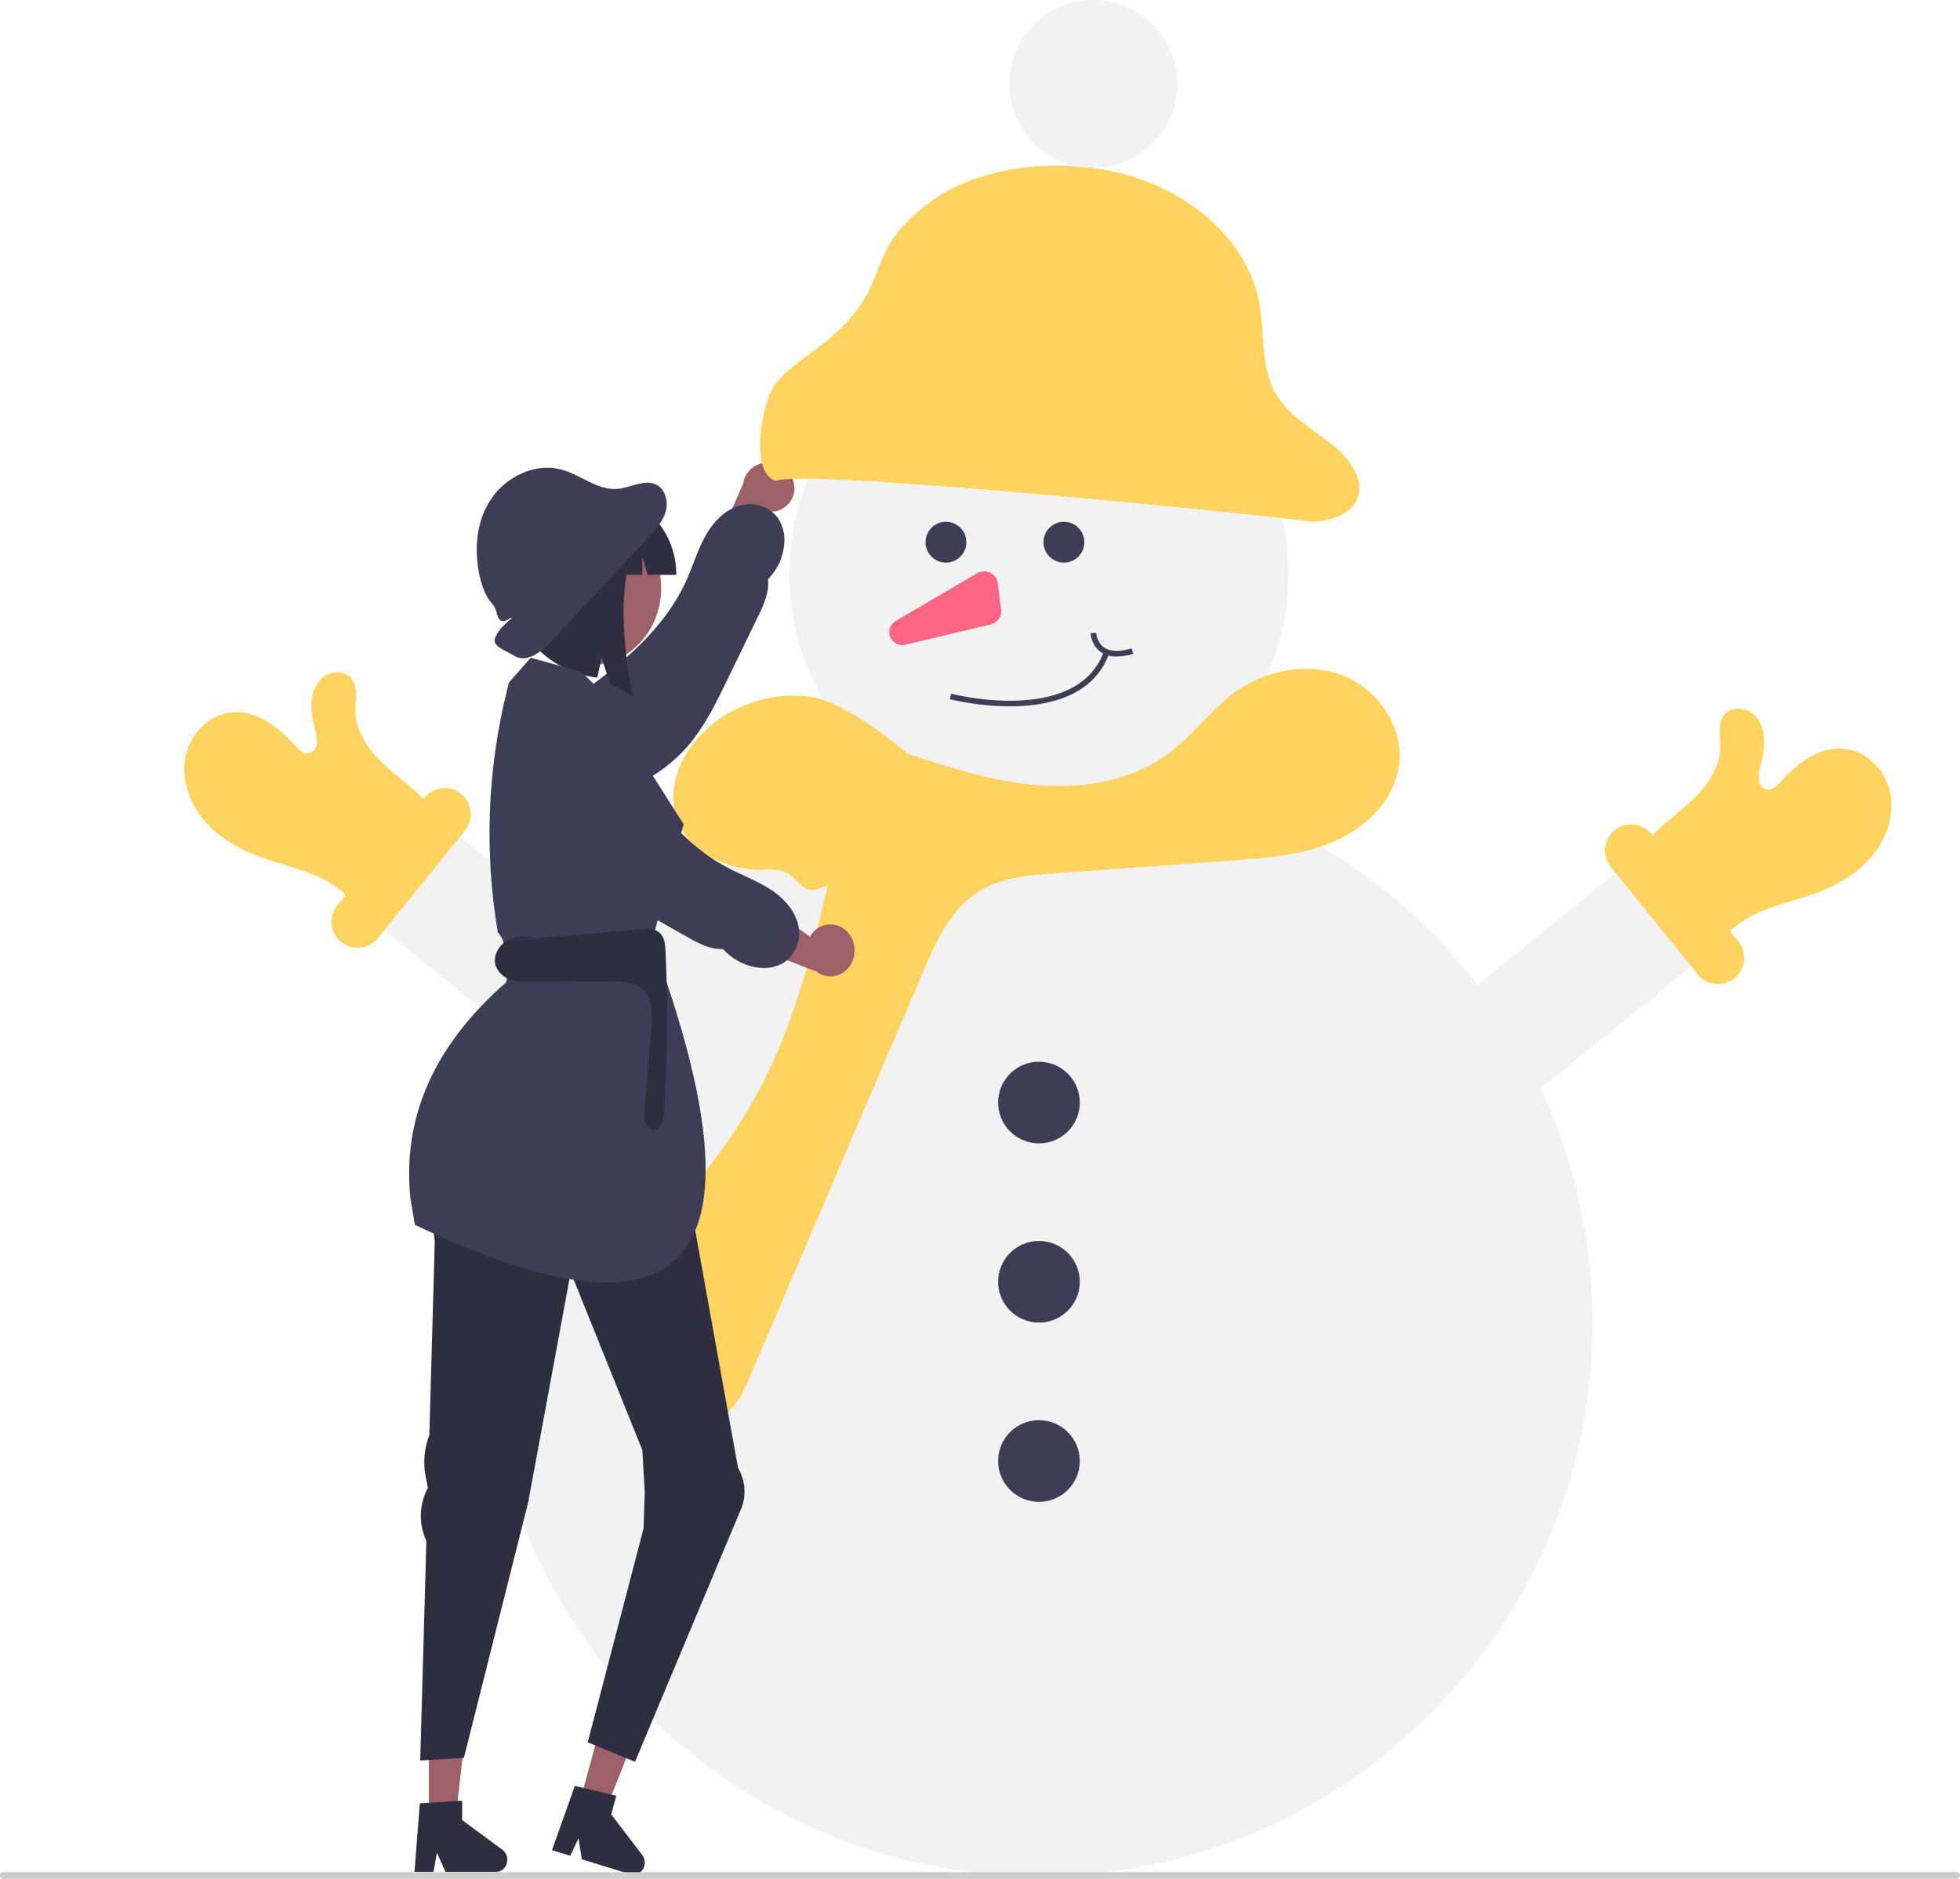
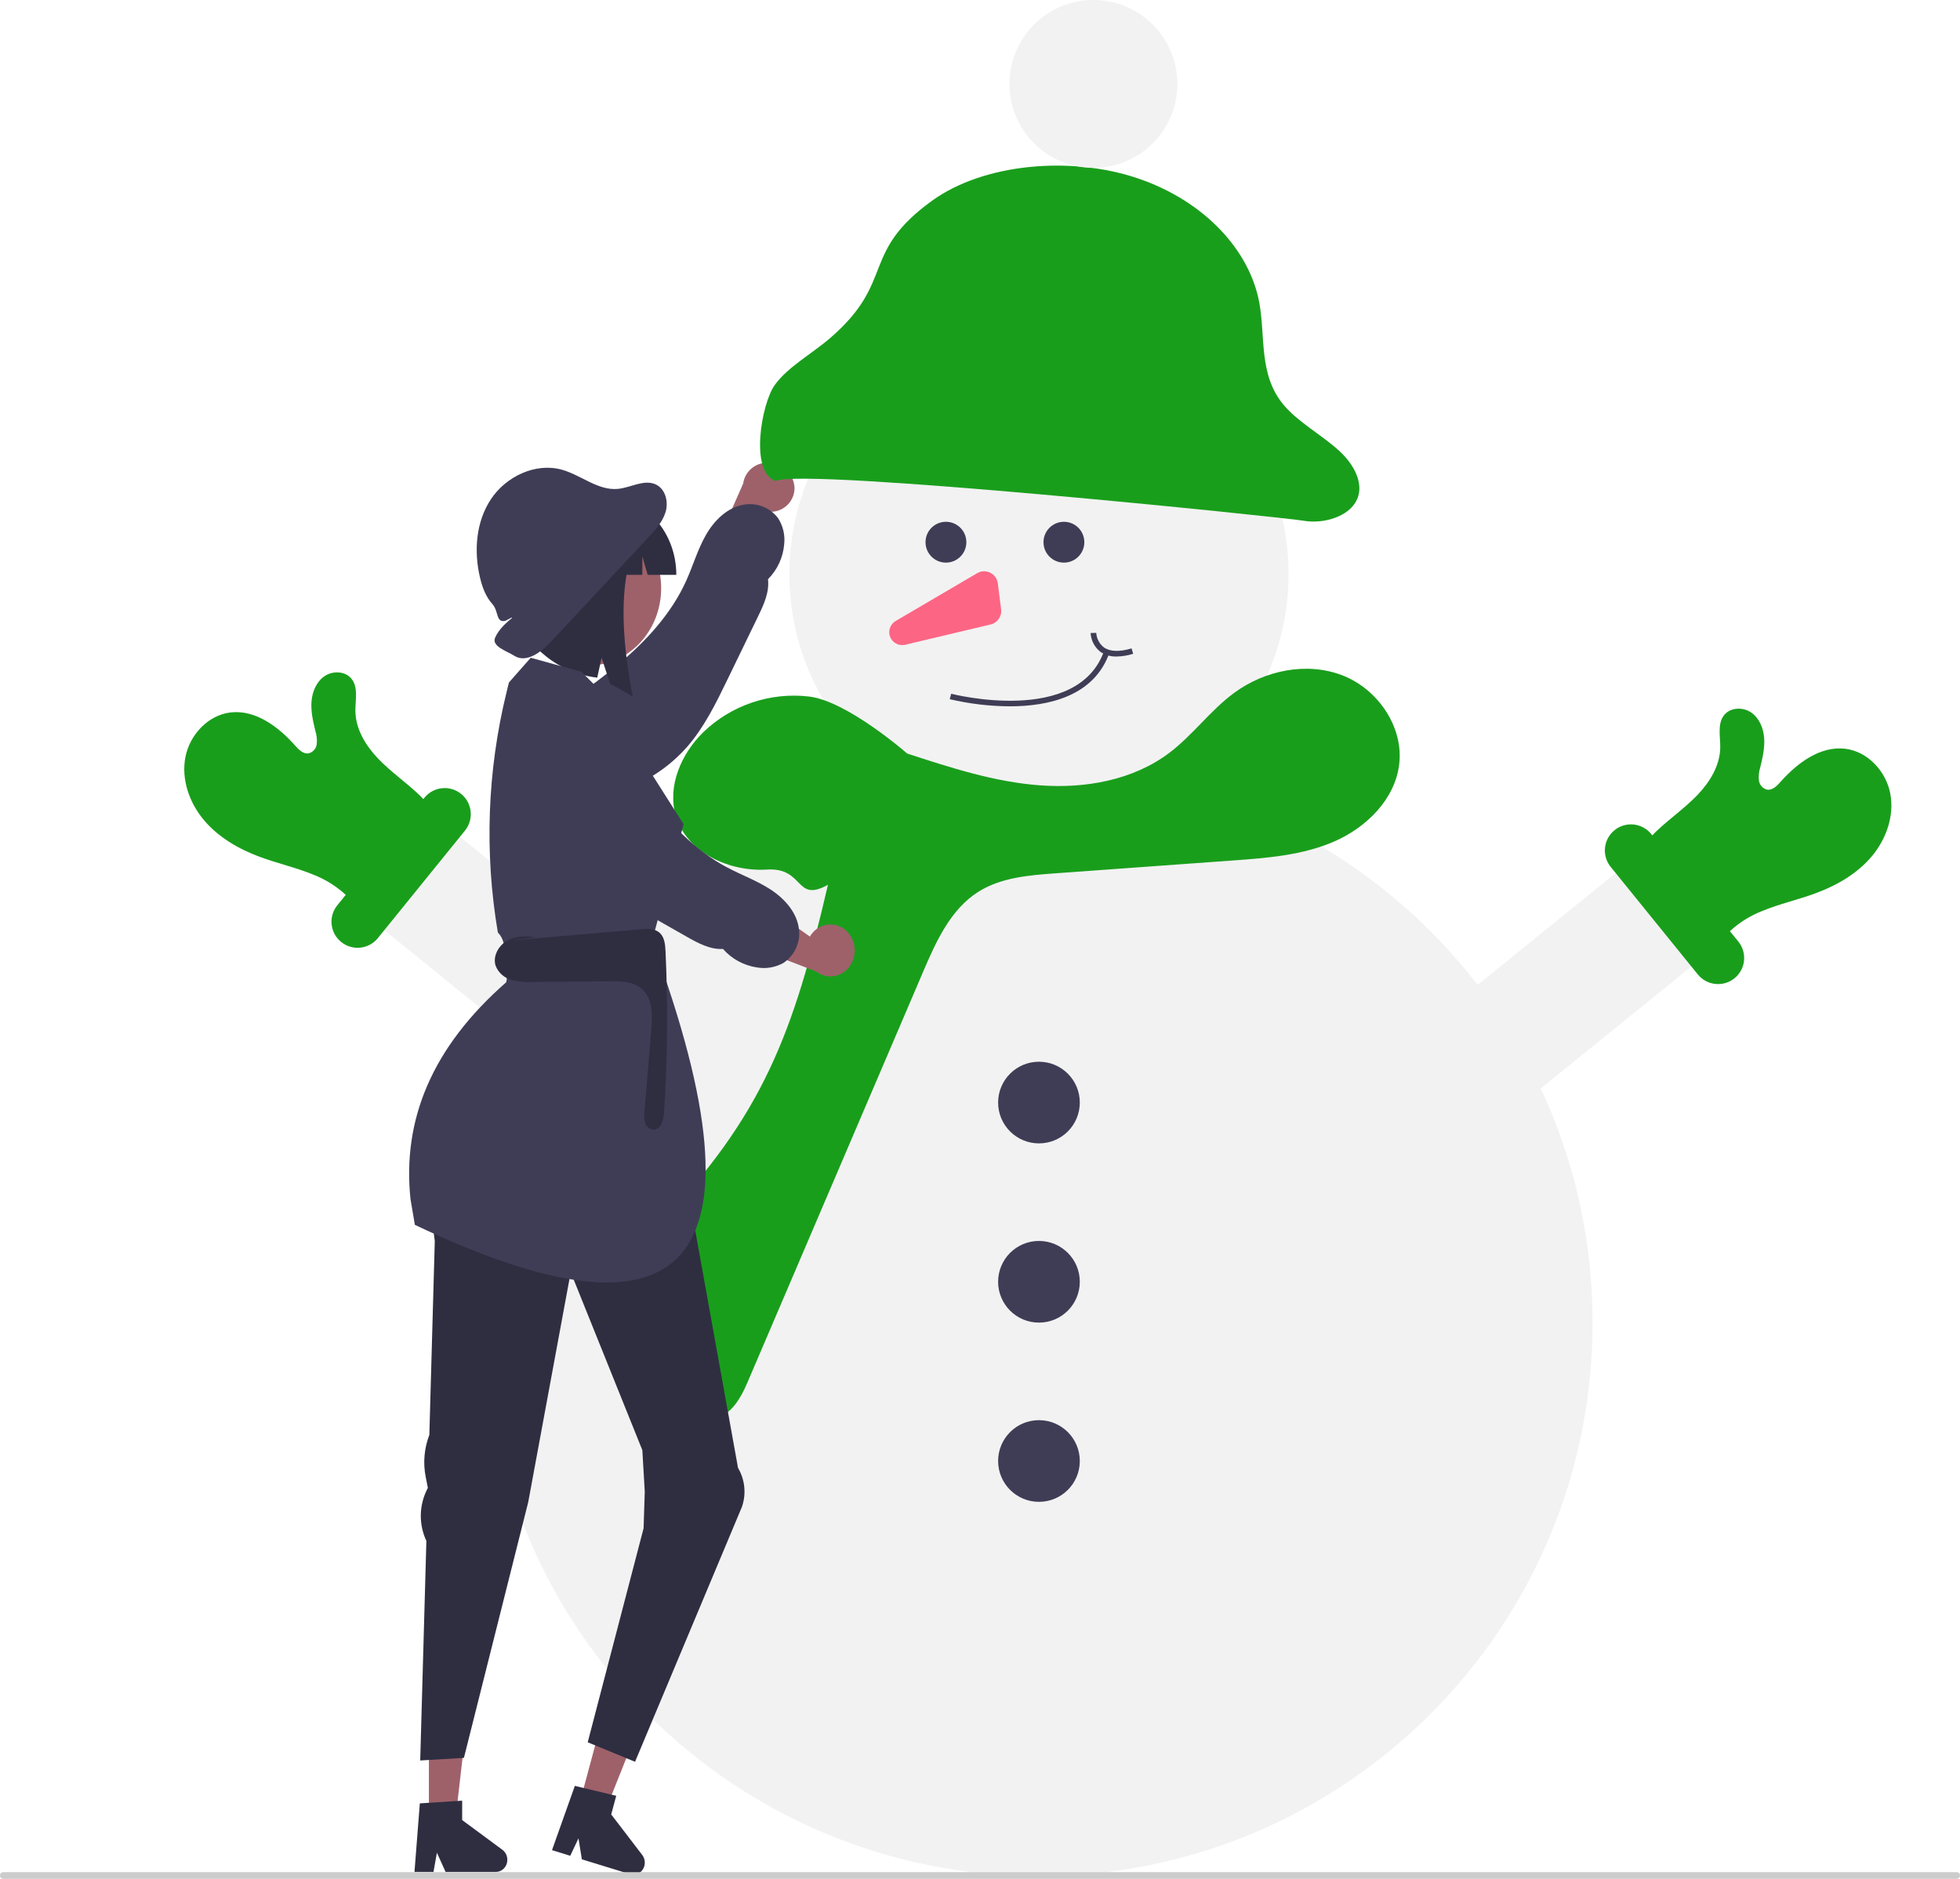
<svg xmlns="http://www.w3.org/2000/svg" data-name="Layer 1" width="695.67" height="666.954" viewBox="0 0 695.67 666.954">
  <path d="M534.185,289.821a8.491,8.491,0,0,1-9.092,8.363,9.78,9.78,0,0,1-1.639-.204l-4.052,25.239-16.209-6.088,12.752-28.974a8.544,8.544,0,0,1,9.029-7.337A9.39,9.39,0,0,1,534.185,289.821Z" transform="translate(-252.165 -116.523)" fill="#9e616a" />
  <path d="M516.088,295.678c-5.829,1.006-10.441,5.629-13.376,10.764-2.935,5.135-4.572,10.896-7.009,16.286-5.272,11.659-14.184,21.329-23.99,29.549-9.278,7.777-19.434,14.426-29.171,21.624a37.043,37.043,0,0,0-3.021,10.929c-.324,4.293.88,8.925,4.135,11.743,3.056,2.646,7.351,3.285,11.393,3.351a53.969,53.969,0,0,0,41.092-18.382c6.075-7.023,10.195-15.486,14.245-23.842q5.415-11.173,10.831-22.347c2.018-4.163,4.089-8.622,3.534-13.215a19.954,19.954,0,0,0,5.756-12.488,14.198,14.198,0,0,0-2.195-9.215A12.527,12.527,0,0,0,516.088,295.678Z" transform="translate(-252.165 -116.523)" fill="#3f3d56" />
  <path d="M442.542,373.901" transform="translate(-252.165 -116.523)" fill="#3f3d56" />
  <rect x="437.596" y="391.706" width="42.682" height="169.117" transform="translate(865.725 302.8822) rotate(129.0068)" fill="#f2f2f2" />
-   <path d="M317.974,385.264c1.524-7.864,7.998-14.868,15.95-15.829,8.881-1.074,17.022,5.029,22.96,11.72,1.286,1.449,2.889,3.089,4.804,2.794a3.866,3.866,0,0,0,2.903-3.285,11.454,11.454,0,0,0-.477-4.623c-.831-3.417-1.642-6.904-1.391-10.411s1.727-7.098,4.629-9.082,7.342-1.831,9.555.902c2.5,3.087,1.345,7.583,1.403,11.555.093,6.361,3.664,12.206,8.061,16.803,4.397,4.597,9.668,8.265,14.308,12.617.591.555,1.178,1.145,1.735,1.764l.39-.481a9.261,9.261,0,0,1,13.026-1.368v0a9.261,9.261,0,0,1,1.367,13.026L386.277,449.539a9.261,9.261,0,0,1-13.026,1.367h-0a9.261,9.261,0,0,1-1.367-13.026l2.995-3.698a36.52,36.52,0,0,0-11.521-7.182c-6.188-2.545-12.769-3.999-19.041-6.329-7.508-2.789-14.684-6.953-19.826-13.094S316.45,393.128,317.974,385.264Z" transform="translate(-252.165 -116.523)" fill="#ffd360" />
+   <path d="M317.974,385.264c1.524-7.864,7.998-14.868,15.95-15.829,8.881-1.074,17.022,5.029,22.96,11.72,1.286,1.449,2.889,3.089,4.804,2.794a3.866,3.866,0,0,0,2.903-3.285,11.454,11.454,0,0,0-.477-4.623c-.831-3.417-1.642-6.904-1.391-10.411s1.727-7.098,4.629-9.082,7.342-1.831,9.555.902c2.5,3.087,1.345,7.583,1.403,11.555.093,6.361,3.664,12.206,8.061,16.803,4.397,4.597,9.668,8.265,14.308,12.617.591.555,1.178,1.145,1.735,1.764l.39-.481a9.261,9.261,0,0,1,13.026-1.368v0a9.261,9.261,0,0,1,1.367,13.026L386.277,449.539a9.261,9.261,0,0,1-13.026,1.367h-0a9.261,9.261,0,0,1-1.367-13.026l2.995-3.698a36.52,36.52,0,0,0-11.521-7.182c-6.188-2.545-12.769-3.999-19.041-6.329-7.508-2.789-14.684-6.953-19.826-13.094S316.45,393.128,317.974,385.264Z" transform="translate(-252.165 -116.523)" fill="#199e1c" />
  <circle cx="368.762" cy="203.746" r="88.585" fill="#f2f2f2" />
  <circle cx="368.762" cy="469.502" r="196.498" fill="#f2f2f2" />
  <circle cx="335.744" cy="192.472" r="7.248" fill="#3f3d56" />
  <circle cx="377.62" cy="192.472" r="7.248" fill="#3f3d56" />
  <path d="M598.991,319.994l-28.93,16.973A4.593,4.593,0,0,0,573.447,345.397l30.32-7.201a4.891,4.891,0,0,0,3.722-5.374l-1.171-9.226A4.891,4.891,0,0,0,598.991,319.994Z" transform="translate(-252.165 -116.523)" fill="#fd6584" />
  <circle cx="368.762" cy="391.386" r="14.496" fill="#3f3d56" />
  <circle cx="368.762" cy="455.006" r="14.496" fill="#3f3d56" />
  <circle cx="368.762" cy="518.626" r="14.496" fill="#3f3d56" />
-   <path d="M728.656,356.273c-12.636-4.902-27.556-1.818-38.47,6.219-8.412,6.194-14.64,14.965-22.973,21.264-12.898,9.75-29.903,12.751-46.026,11.54-16.123-1.211-31.676-6.269-47.045-11.289,0,0-21.054-18.49-34.701-20.218a46.373,46.373,0,0,0-37.776,12.767c-7.777,7.66-12.736,19.179-9.612,29.638,3.861,12.927,18.835,19.854,32.299,19.008s9.91,11.987,21.681,5.395c-12.2,52.553-23.053,82.082-60.515,120.905-3.811,3.95-7.845,7.971-9.719,13.13-1.874,5.159-.859,11.84,3.815,14.718,3.708,2.284,8.507,1.407,12.184-1.085q-4.86,9.348-9.72,18.695c-2.289,4.403-4.568,9.824-1.985,14.061,3.149,5.164,11.594,4.136,15.566-.427.827,4.668,4.275,9.049,8.936,9.231,6.337.247,10.305-6.576,12.799-12.408q31.218-72.99,62.435-145.979c4.601-10.757,9.745-22.17,19.654-28.392,7.987-5.015,17.819-5.829,27.225-6.51l62.956-4.555c12.303-.89,24.884-1.847,36.18-6.802,11.296-4.955,21.254-14.77,22.9-26.994C750.551,374.754,741.292,361.176,728.656,356.273Z" transform="translate(-252.165 -116.523)" fill="#ffd360" />
+   <path d="M728.656,356.273c-12.636-4.902-27.556-1.818-38.47,6.219-8.412,6.194-14.64,14.965-22.973,21.264-12.898,9.75-29.903,12.751-46.026,11.54-16.123-1.211-31.676-6.269-47.045-11.289,0,0-21.054-18.49-34.701-20.218a46.373,46.373,0,0,0-37.776,12.767c-7.777,7.66-12.736,19.179-9.612,29.638,3.861,12.927,18.835,19.854,32.299,19.008s9.91,11.987,21.681,5.395c-12.2,52.553-23.053,82.082-60.515,120.905-3.811,3.95-7.845,7.971-9.719,13.13-1.874,5.159-.859,11.84,3.815,14.718,3.708,2.284,8.507,1.407,12.184-1.085q-4.86,9.348-9.72,18.695c-2.289,4.403-4.568,9.824-1.985,14.061,3.149,5.164,11.594,4.136,15.566-.427.827,4.668,4.275,9.049,8.936,9.231,6.337.247,10.305-6.576,12.799-12.408q31.218-72.99,62.435-145.979c4.601-10.757,9.745-22.17,19.654-28.392,7.987-5.015,17.819-5.829,27.225-6.51l62.956-4.555c12.303-.89,24.884-1.847,36.18-6.802,11.296-4.955,21.254-14.77,22.9-26.994C750.551,374.754,741.292,361.176,728.656,356.273Z" transform="translate(-252.165 -116.523)" fill="#199e1c" />
  <path d="M610.59,367.252a95.134,95.134,0,0,1-21.325-2.528l.509-1.935c.449.119,45.117,11.515,54.367-15.463l1.892.648C640.652,363.669,624.35,367.252,610.59,367.252Z" transform="translate(-252.165 -116.523)" fill="#3f3d56" />
  <path d="M648.498,349.573a9.578,9.578,0,0,1-5.768-1.674,9.105,9.105,0,0,1-3.476-6.665l1.999-.057a7.181,7.181,0,0,0,2.668,5.115c2.174,1.567,5.498,1.701,9.877.399l.569,1.917A20.821,20.821,0,0,1,648.498,349.573Z" transform="translate(-252.165 -116.523)" fill="#3f3d56" />
-   <path d="M727.58,276.64c-6.226-5.739-14.711-10.237-19.885-16.475-8.823-10.638-6.332-23.907-8.55-36.134-3.347-18.452-19.231-36.025-42.948-44.135s-54.763-5.444-73.186,7.859C557.268,206.344,570.191,216.279,546.928,236.431c-6.531,5.658-15.094,10.267-19.786,16.77-4.693,6.504-9.048,31.033.368,34.049,10.113-4.724,180.886,12.98,187.204,14.101s13.494-.826,17.121-4.647C737.536,290.701,733.806,282.379,727.58,276.64Z" transform="translate(-252.165 -116.523)" fill="#ffd360" />
+   <path d="M727.58,276.64c-6.226-5.739-14.711-10.237-19.885-16.475-8.823-10.638-6.332-23.907-8.55-36.134-3.347-18.452-19.231-36.025-42.948-44.135s-54.763-5.444-73.186,7.859C557.268,206.344,570.191,216.279,546.928,236.431c-6.531,5.658-15.094,10.267-19.786,16.77-4.693,6.504-9.048,31.033.368,34.049,10.113-4.724,180.886,12.98,187.204,14.101s13.494-.826,17.121-4.647C737.536,290.701,733.806,282.379,727.58,276.64Z" transform="translate(-252.165 -116.523)" fill="#199e1c" />
  <circle cx="388.089" cy="29.797" r="29.797" fill="#f2f2f2" />
  <rect x="760.77" y="404.592" width="42.682" height="169.117" transform="translate(417.7803 -543.006) rotate(50.99322)" fill="#f2f2f2" />
-   <path d="M923.074,398.149c-1.524-7.864-7.998-14.868-15.95-15.829-8.881-1.074-17.022,5.029-22.96,11.72-1.286,1.449-2.889,3.089-4.804,2.794a3.866,3.866,0,0,1-2.903-3.285,11.454,11.454,0,0,1,.477-4.623c.831-3.417,1.642-6.904,1.391-10.411s-1.727-7.098-4.629-9.082-7.342-1.831-9.555.902c-2.5,3.087-1.345,7.583-1.403,11.555-.093,6.361-3.664,12.206-8.061,16.803s-9.668,8.265-14.308,12.617c-.591.555-1.178,1.145-1.735,1.764l-.39-.481a9.261,9.261,0,0,0-13.026-1.368v0a9.261,9.261,0,0,0-1.367,13.026l30.92,38.173a9.261,9.261,0,0,0,13.026,1.367h0a9.261,9.261,0,0,0,1.367-13.026l-2.995-3.698a36.52,36.52,0,0,1,11.521-7.182c6.188-2.545,12.769-3.999,19.041-6.329,7.508-2.789,14.684-6.953,19.826-13.094S924.597,406.013,923.074,398.149Z" transform="translate(-252.165 -116.523)" fill="#ffd360" />
+   <path d="M923.074,398.149c-1.524-7.864-7.998-14.868-15.95-15.829-8.881-1.074-17.022,5.029-22.96,11.72-1.286,1.449-2.889,3.089-4.804,2.794a3.866,3.866,0,0,1-2.903-3.285,11.454,11.454,0,0,1,.477-4.623c.831-3.417,1.642-6.904,1.391-10.411s-1.727-7.098-4.629-9.082-7.342-1.831-9.555.902c-2.5,3.087-1.345,7.583-1.403,11.555-.093,6.361-3.664,12.206-8.061,16.803s-9.668,8.265-14.308,12.617c-.591.555-1.178,1.145-1.735,1.764l-.39-.481a9.261,9.261,0,0,0-13.026-1.368v0a9.261,9.261,0,0,0-1.367,13.026l30.92,38.173a9.261,9.261,0,0,0,13.026,1.367h0a9.261,9.261,0,0,0,1.367-13.026l-2.995-3.698a36.52,36.52,0,0,1,11.521-7.182c6.188-2.545,12.769-3.999,19.041-6.329,7.508-2.789,14.684-6.953,19.826-13.094S924.597,406.013,923.074,398.149Z" transform="translate(-252.165 -116.523)" fill="#199e1c" />
  <rect x="182.321" y="327.609" width="48.25" height="51.629" fill="#9e616a" />
  <polygon points="152.23 645.177 161.737 645.177 166.259 605.941 152.229 605.942 152.23 645.177" fill="#9e616a" />
  <path d="M430.488,773.166l-14.285-10.556v-6.887l-1.62.101-10.184.655-3.223.203-1.835,23.546-.06.784h6.746l.138-.784,1.069-6.029,2.731,6.029.353.784H428.205a3.767,3.767,0,0,0,2.309-.784,4.348,4.348,0,0,0,1.714-3.513A4.4,4.4,0,0,0,430.488,773.166Z" transform="translate(-252.165 -116.523)" fill="#2f2e41" />
  <polygon points="205.827 639.719 214.963 642.53 229.445 606.161 215.961 602.012 205.827 639.719" fill="#9e616a" />
  <path d="M480.107,774.986l-11.003-14.373,1.783-6.62-1.585-.378-8.831-2.121-1.129-.267-3.145-.756-8.108,22.818,6.479,2.001,2.921-6.195,1.198,7.458,4.084,1.254,11.106,3.42,2.008.618a3.815,3.815,0,0,0,3.42-.618,4.272,4.272,0,0,0,1.56-2.323A4.552,4.552,0,0,0,480.107,774.986Z" transform="translate(-252.165 -116.523)" fill="#2f2e41" />
  <ellipse cx="209.055" cy="208.787" rx="25.614" ry="27.408" fill="#9e616a" />
  <path d="M465.503,292.011H448.957c-10.847,0-19.641,10.586-19.641,23.644-8.185,8.794-1.267,9.495,5.227,21.356,4.214,4.885,11.813,17.911,29.607,20.067l1.544-7.057,3.046,9.294q4.064,2.107,8.059,4.608c-3.109-15.628-4.388-31.22-2.254-43.331h5.604v-6.562l1.902,6.562h10.16v-0C492.213,304.807,480.255,292.011,465.503,292.011Z" transform="translate(-252.165 -116.523)" fill="#2f2e41" />
  <path d="M515.467,651.512a16.502,16.502,0,0,0-1.353-13.91L492.213,516.043l-8.616-46.097H431.901s-32.31,38.261-25.417,87.124l-1.929,68.814a26.958,26.958,0,0,0-1.295,14.922l.768,3.893-.296.586a20.894,20.894,0,0,0-.231,18.229L401.314,741.458l15.509-.922,22.832-90.811,15.078-81.592,25.417,63.153.862,14.751-.418,13.002-19.83,75.965,16.801,6.915Z" transform="translate(-252.165 -116.523)" fill="#2f2e41" />
  <path d="M463.78,360.235l-5.237-5.224-18-5-7.742,8.786-.833,3.387a210.409,210.409,0,0,0-3.101,85.344v0h0a7.949,7.949,0,0,1,2.02,7.382l-.445,1.898.041.07a11.777,11.777,0,0,1,1.38,8.302c-26.47,23.169-36.951,48.976-34,77l1.549,9.129c95.575,45.494,127.558,16.512,84.185-100.724L494.798,409.098Z" transform="translate(-252.165 -116.523)" fill="#3f3d56" />
  <path d="M540.555,447.676a9.214,9.214,0,0,0-.934,1.322l-45.237-32.044-32.319-43.971a12.433,12.433,0,0,0-16.908-3.321c-6.086,3.915-8.107,12.333-4.539,18.901l0,0a108.596,108.596,0,0,0,20.035,26.396l26.146,25.19,55.089,21.237a8.211,8.211,0,0,0,11.375-1.259,9.679,9.679,0,0,0-.536-13.026A8.226,8.226,0,0,0,540.555,447.676Z" transform="translate(-252.165 -116.523)" fill="#9e616a" />
  <path d="M463.892,368.632c-3.869-1.887-7.821-3.794-12.084-4.398s-8.963.293-11.988,3.356c-2.84,2.876-3.76,7.12-4.091,11.148a53.969,53.969,0,0,0,15.649,42.208c6.609,6.523,14.784,11.188,22.857,15.777l21.589,12.272c4.022,2.286,8.335,4.645,12.955,4.392a19.954,19.954,0,0,0,12.083,6.562,14.198,14.198,0,0,0,9.339-1.586,12.527,12.527,0,0,0,5.549-11.885c-.622-5.882-4.932-10.787-9.864-14.053s-10.573-5.276-15.791-8.062c-11.288-6.025-20.354-15.551-27.913-25.875S468.393,376.941,461.4,366.226" transform="translate(-252.165 -116.523)" fill="#3f3d56" />
  <path d="M442.284,449.249c-3.459-.595-7.203-.505-10.235,1.262s-5.06,5.559-3.952,8.888a8.414,8.414,0,0,0,5.633,4.982,24.877,24.877,0,0,0,7.739.74l27.021-.258c4.035-.038,8.47.064,11.502,2.725,3.883,3.407,3.762,9.38,3.33,14.528l-2.419,28.803a10.278,10.278,0,0,0,.207,4.095,3.502,3.502,0,0,0,2.932,2.542c2.62.104,3.652-3.324,3.822-5.941a514.537,514.537,0,0,0,.514-57.505c-.111-2.369-.371-5.016-2.179-6.55-1.756-1.49-4.321-1.372-6.616-1.174l-46.531,4.024" transform="translate(-252.165 -116.523)" fill="#2f2e41" />
  <path d="M484.976,288.517c-4.148-1.98-8.877,1.1-13.469,1.548-7.095.691-13.093-4.918-19.949-6.815-9.353-2.589-19.812,2.425-25.149,10.483-5.336,8.057-6.094,18.454-3.877,27.807.804,3.391,2.028,6.792,4.374,9.385s1.185,6.776,4.619,5.972l2.986-1.538c-2.593,2.16-5.276,4.436-6.607,7.517-1.331,3.082,3.993,4.669,6.845,6.461,4.233,2.659,9.477-1.297,12.892-4.953q17.266-18.483,34.531-36.966c2.562-2.743,5.206-5.626,6.252-9.21C489.47,294.622,488.365,290.135,484.976,288.517Z" transform="translate(-252.165 -116.523)" fill="#3f3d56" />
  <path d="M252.165,782.287a1.186,1.186,0,0,0,1.19,1.19h693.29a1.19,1.19,0,0,0,0-2.38H253.355A1.187,1.187,0,0,0,252.165,782.287Z" transform="translate(-252.165 -116.523)" fill="#ccc" />
</svg>
